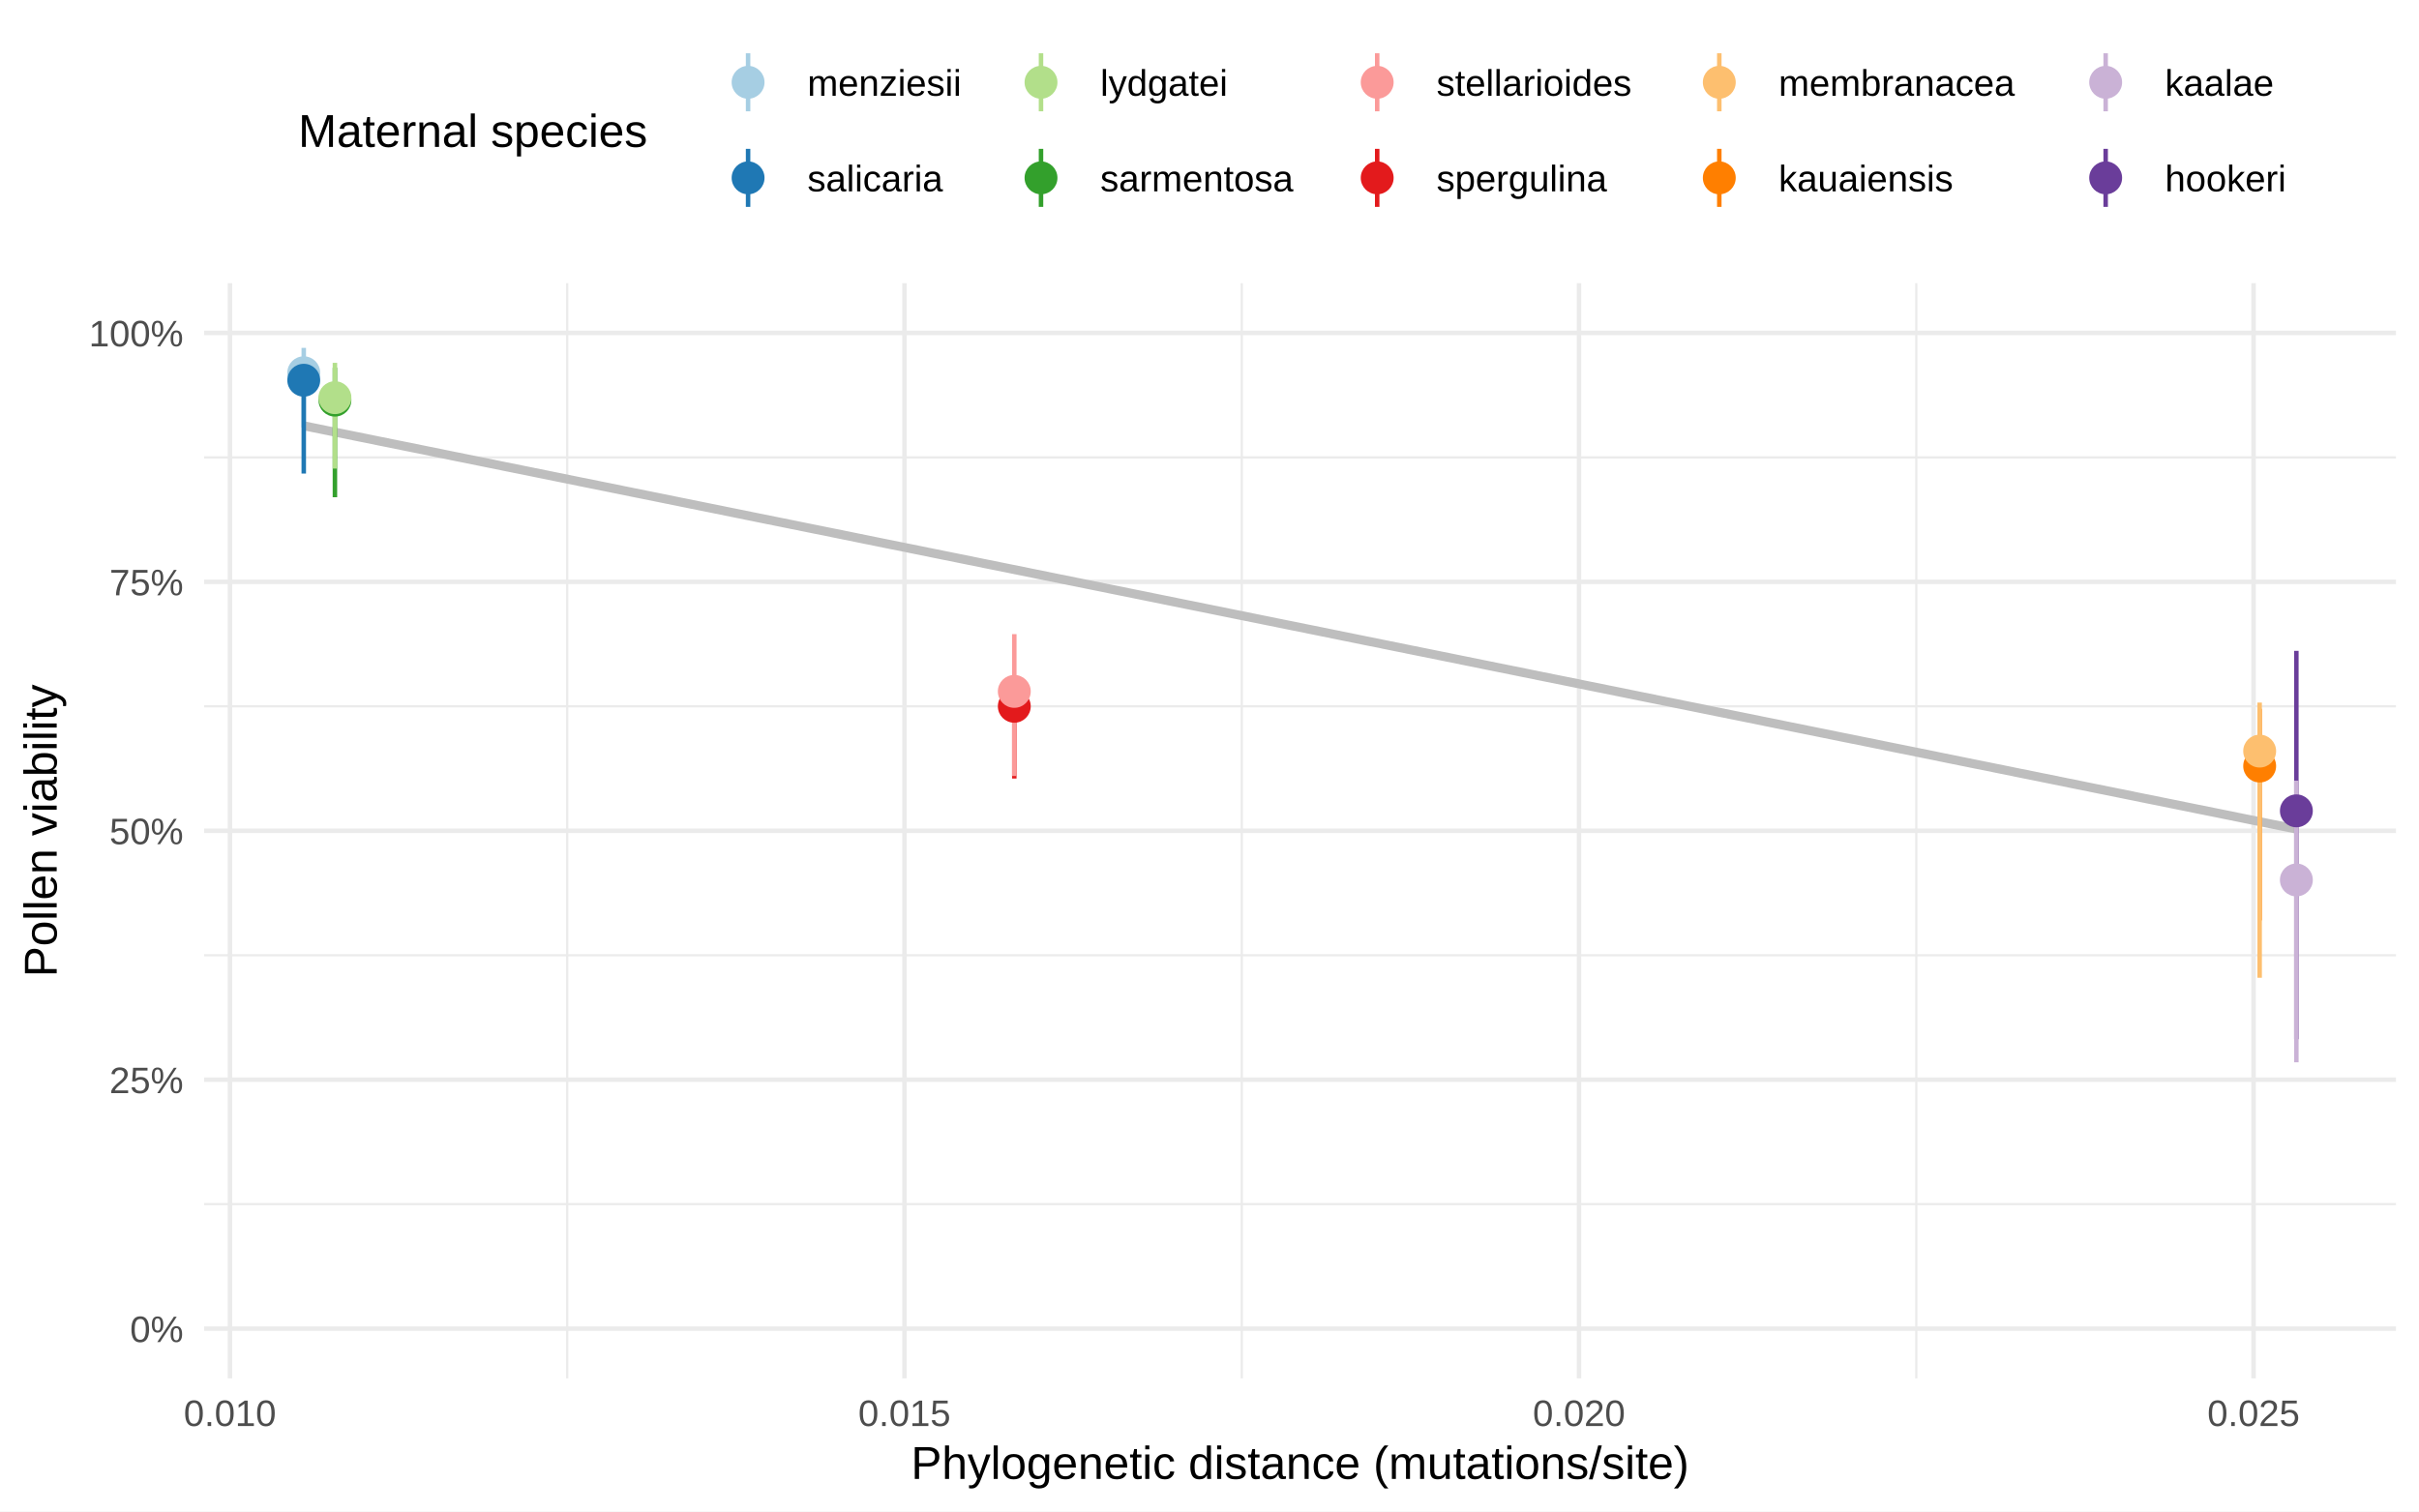
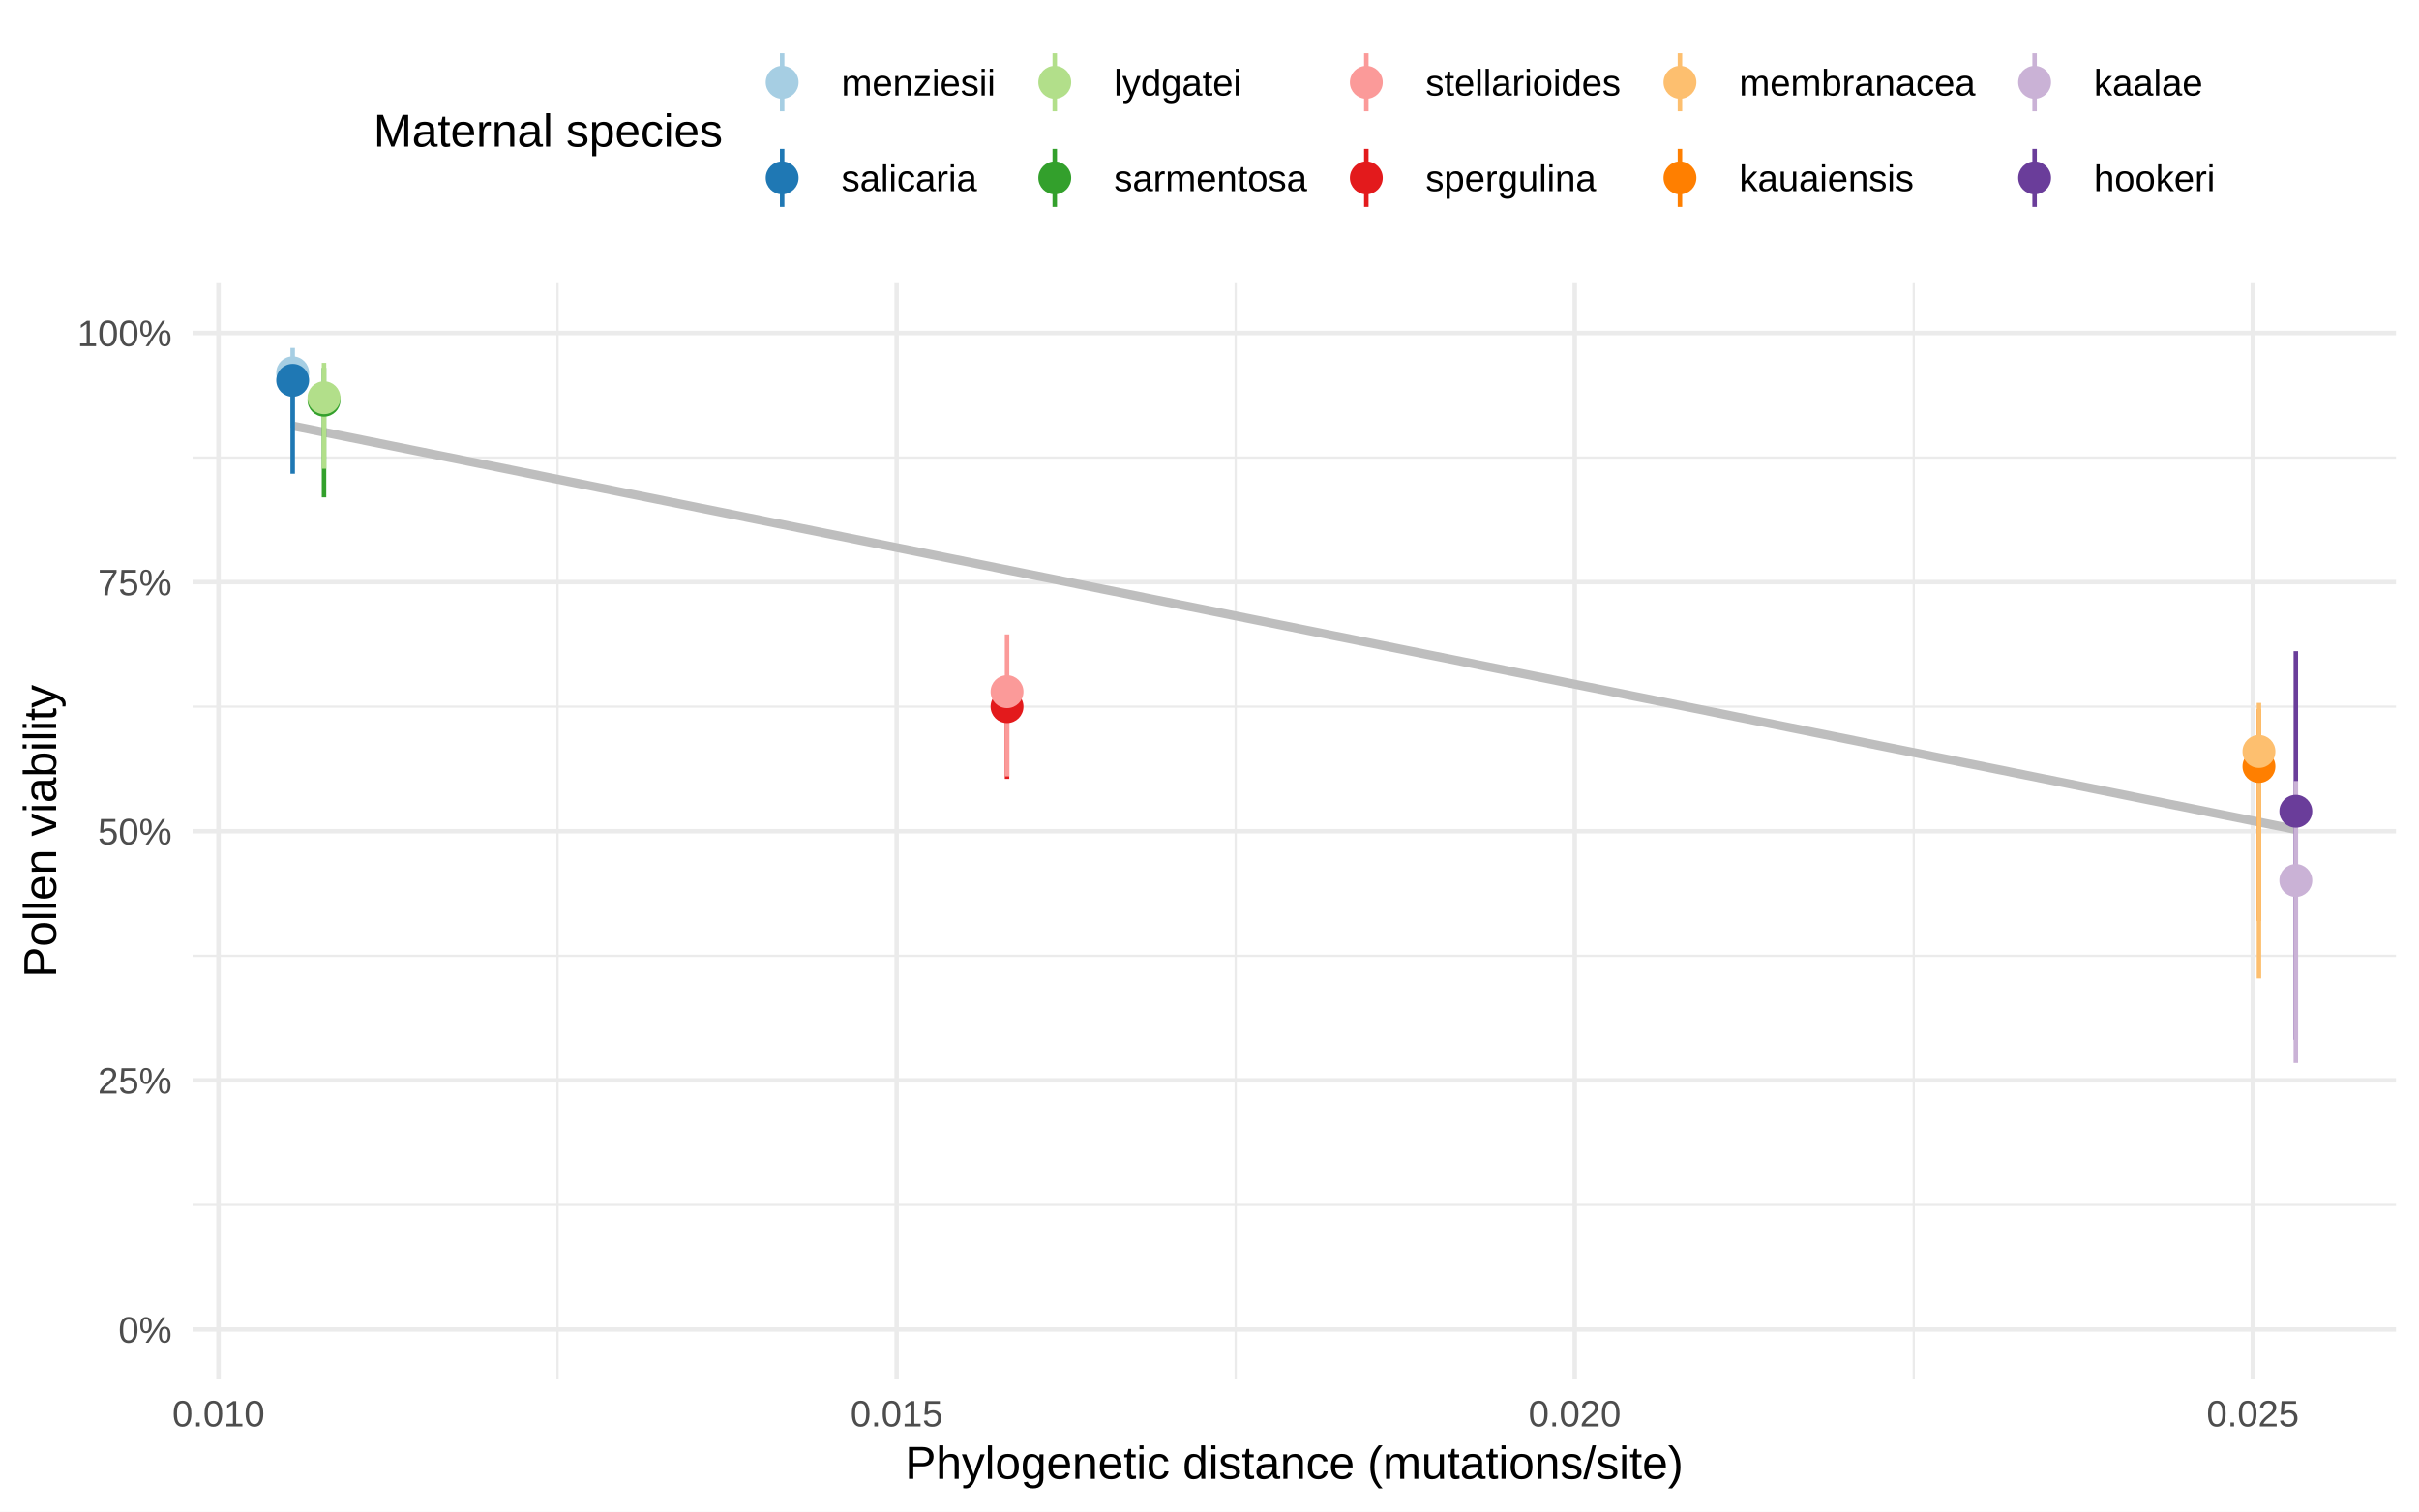
- <svg xmlns="http://www.w3.org/2000/svg" class="svglite" width="576.00pt" height="360.00pt" viewBox="0 0 576.00 360.00">
-   <defs>
-     <style type="text/css">
+ <svg xmlns="http://www.w3.org/2000/svg" width="576.00pt" height="360.00pt" viewBox="0 0 576.00 360.00">
+   <g class="svglite">
+     <defs>
+       <style type="text/css">
    .svglite line, .svglite polyline, .svglite polygon, .svglite path, .svglite rect, .svglite circle {
      fill: none;
      stroke: #000000;
      stroke-linecap: round;
      stroke-linejoin: round;
      stroke-miterlimit: 10.00;
    }
    .svglite text {
      white-space: pre;
    }
+     .svglite g.glyphgroup path {
+       fill: inherit;
+       stroke: none;
+     }
  </style>
-   </defs>
-   <rect width="100%" height="100%" style="stroke: none; fill: #FFFFFF;" />
-   <defs>
-     <clipPath id="cpMC4wMHw1NzYuMDB8MC4wMHwzNjAuMDA=">
-       <rect x="0.00" y="0.00" width="576.00" height="360.00" />
-     </clipPath>
-   </defs>
-   <g clip-path="url(#cpMC4wMHw1NzYuMDB8MC4wMHwzNjAuMDA=)">
- </g>
-   <defs>
-     <clipPath id="cpNDguNjB8NTcwLjUyfDY3LjQ0fDMyOC4yOQ==">
-       <rect x="48.60" y="67.44" width="521.92" height="260.86" />
-     </clipPath>
-   </defs>
-   <g clip-path="url(#cpNDguNjB8NTcwLjUyfDY3LjQ0fDMyOC4yOQ==)">
-     <polyline points="48.60,286.79 570.52,286.79 " style="stroke-width: 0.53; stroke: #EBEBEB; stroke-linecap: butt;" />
-     <polyline points="48.60,227.51 570.52,227.51 " style="stroke-width: 0.53; stroke: #EBEBEB; stroke-linecap: butt;" />
-     <polyline points="48.60,168.22 570.52,168.22 " style="stroke-width: 0.53; stroke: #EBEBEB; stroke-linecap: butt;" />
-     <polyline points="48.60,108.94 570.52,108.94 " style="stroke-width: 0.53; stroke: #EBEBEB; stroke-linecap: butt;" />
-     <polyline points="135.06,328.29 135.06,67.44 " style="stroke-width: 0.53; stroke: #EBEBEB; stroke-linecap: butt;" />
-     <polyline points="295.68,328.29 295.68,67.44 " style="stroke-width: 0.53; stroke: #EBEBEB; stroke-linecap: butt;" />
-     <polyline points="456.30,328.29 456.30,67.44 " style="stroke-width: 0.53; stroke: #EBEBEB; stroke-linecap: butt;" />
-     <polyline points="48.60,316.44 570.52,316.44 " style="stroke-width: 1.07; stroke: #EBEBEB; stroke-linecap: butt;" />
-     <polyline points="48.60,257.15 570.52,257.15 " style="stroke-width: 1.07; stroke: #EBEBEB; stroke-linecap: butt;" />
-     <polyline points="48.60,197.87 570.52,197.87 " style="stroke-width: 1.07; stroke: #EBEBEB; stroke-linecap: butt;" />
-     <polyline points="48.60,138.58 570.52,138.58 " style="stroke-width: 1.07; stroke: #EBEBEB; stroke-linecap: butt;" />
-     <polyline points="48.60,79.29 570.52,79.29 " style="stroke-width: 1.07; stroke: #EBEBEB; stroke-linecap: butt;" />
-     <polyline points="54.76,328.29 54.76,67.44 " style="stroke-width: 1.07; stroke: #EBEBEB; stroke-linecap: butt;" />
-     <polyline points="215.37,328.29 215.37,67.44 " style="stroke-width: 1.07; stroke: #EBEBEB; stroke-linecap: butt;" />
-     <polyline points="375.99,328.29 375.99,67.44 " style="stroke-width: 1.07; stroke: #EBEBEB; stroke-linecap: butt;" />
-     <polyline points="536.61,328.29 536.61,67.44 " style="stroke-width: 1.07; stroke: #EBEBEB; stroke-linecap: butt;" />
-     <polyline points="72.33,101.41 78.33,102.63 84.34,103.84 90.34,105.06 96.35,106.27 102.36,107.49 108.36,108.71 114.37,109.92 120.37,111.14 126.38,112.35 132.39,113.57 138.39,114.79 144.40,116.00 150.40,117.22 156.41,118.43 162.42,119.65 168.42,120.86 174.43,122.08 180.43,123.30 186.44,124.51 192.45,125.73 198.45,126.94 204.46,128.16 210.46,129.38 216.47,130.59 222.48,131.81 228.48,133.02 234.49,134.24 240.49,135.45 246.50,136.67 252.51,137.89 258.51,139.10 264.52,140.32 270.52,141.53 276.53,142.75 282.54,143.97 288.54,145.18 294.55,146.40 300.55,147.61 306.56,148.83 312.56,150.04 318.57,151.26 324.58,152.48 330.58,153.69 336.59,154.91 342.59,156.12 348.60,157.34 354.61,158.56 360.61,159.77 366.62,160.99 372.62,162.20 378.63,163.42 384.64,164.63 390.64,165.85 396.65,167.07 402.65,168.28 408.66,169.50 414.67,170.71 420.67,171.93 426.68,173.15 432.68,174.36 438.69,175.58 444.70,176.79 450.70,178.01 456.71,179.22 462.71,180.44 468.72,181.66 474.73,182.87 480.73,184.09 486.74,185.30 492.74,186.52 498.75,187.74 504.76,188.95 510.76,190.17 516.77,191.38 522.77,192.60 528.78,193.81 534.79,195.03 540.79,196.25 546.80,197.46 " style="stroke-width: 2.13; stroke: #BEBEBE; stroke-linecap: butt;" />
-     <line x1="538.06" y1="219.21" x2="538.06" y2="168.82" style="stroke-width: 1.07; stroke: #FF7F00; stroke-linecap: butt;" />
-     <line x1="546.80" y1="247.50" x2="546.80" y2="155.02" style="stroke-width: 1.07; stroke: #6A3D9A; stroke-linecap: butt;" />
-     <line x1="241.52" y1="185.42" x2="241.52" y2="162.89" style="stroke-width: 1.07; stroke: #E31A1C; stroke-linecap: butt;" />
-     <line x1="538.06" y1="232.88" x2="538.06" y2="167.33" style="stroke-width: 1.07; stroke: #FDBF6F; stroke-linecap: butt;" />
-     <line x1="79.75" y1="118.42" x2="79.75" y2="87.59" style="stroke-width: 1.07; stroke: #33A02C; stroke-linecap: butt;" />
-     <line x1="72.33" y1="101.82" x2="72.33" y2="82.85" style="stroke-width: 1.07; stroke: #A6CEE3; stroke-linecap: butt;" />
-     <line x1="546.80" y1="253.01" x2="546.80" y2="185.92" style="stroke-width: 1.07; stroke: #CAB2D6; stroke-linecap: butt;" />
-     <line x1="79.75" y1="111.60" x2="79.75" y2="86.41" style="stroke-width: 1.07; stroke: #B2DF8A; stroke-linecap: butt;" />
-     <line x1="72.33" y1="112.79" x2="72.33" y2="85.22" style="stroke-width: 1.07; stroke: #1F78B4; stroke-linecap: butt;" />
-     <line x1="241.52" y1="184.82" x2="241.52" y2="151.03" style="stroke-width: 1.07; stroke: #FB9A99; stroke-linecap: butt;" />
-     <circle cx="538.06" cy="182.45" r="3.56" style="stroke-width: 0.71; stroke: #FF7F00; fill: #FF7F00;" />
-     <circle cx="546.80" cy="193.12" r="3.56" style="stroke-width: 0.71; stroke: #6A3D9A; fill: #6A3D9A;" />
-     <circle cx="241.52" cy="168.22" r="3.56" style="stroke-width: 0.71; stroke: #E31A1C; fill: #E31A1C;" />
-     <circle cx="538.06" cy="178.89" r="3.56" style="stroke-width: 0.71; stroke: #FDBF6F; fill: #FDBF6F;" />
-     <circle cx="79.75" cy="95.30" r="3.56" style="stroke-width: 0.71; stroke: #33A02C; fill: #33A02C;" />
-     <circle cx="72.33" cy="88.78" r="3.56" style="stroke-width: 0.71; stroke: #A6CEE3; fill: #A6CEE3;" />
-     <circle cx="546.80" cy="209.58" r="3.56" style="stroke-width: 0.71; stroke: #CAB2D6; fill: #CAB2D6;" />
-     <circle cx="79.75" cy="94.71" r="3.56" style="stroke-width: 0.71; stroke: #B2DF8A; fill: #B2DF8A;" />
-     <circle cx="72.33" cy="90.56" r="3.56" style="stroke-width: 0.71; stroke: #1F78B4; fill: #1F78B4;" />
-     <circle cx="241.52" cy="164.67" r="3.56" style="stroke-width: 0.71; stroke: #FB9A99; fill: #FB9A99;" />
-   </g>
-   <g clip-path="url(#cpMC4wMHw1NzYuMDB8MC4wMHwzNjAuMDA=)">
-     <text x="43.67" y="319.65" text-anchor="end" style="font-size: 8.80px;fill: #4D4D4D; font-family: &quot;Arial&quot;;">0%</text>
-     <text x="43.67" y="260.36" text-anchor="end" style="font-size: 8.80px;fill: #4D4D4D; font-family: &quot;Arial&quot;;">25%</text>
-     <text x="43.67" y="201.07" text-anchor="end" style="font-size: 8.80px;fill: #4D4D4D; font-family: &quot;Arial&quot;;">50%</text>
-     <text x="43.67" y="141.79" text-anchor="end" style="font-size: 8.80px;fill: #4D4D4D; font-family: &quot;Arial&quot;;">75%</text>
-     <text x="43.67" y="82.50" text-anchor="end" style="font-size: 8.80px;fill: #4D4D4D; font-family: &quot;Arial&quot;;">100%</text>
-     <text x="54.76" y="339.64" text-anchor="middle" style="font-size: 8.80px;fill: #4D4D4D; font-family: &quot;Arial&quot;;">0.010</text>
-     <text x="215.37" y="339.64" text-anchor="middle" style="font-size: 8.80px;fill: #4D4D4D; font-family: &quot;Arial&quot;;">0.015</text>
-     <text x="375.99" y="339.64" text-anchor="middle" style="font-size: 8.80px;fill: #4D4D4D; font-family: &quot;Arial&quot;;">0.020</text>
-     <text x="536.61" y="339.64" text-anchor="middle" style="font-size: 8.80px;fill: #4D4D4D; font-family: &quot;Arial&quot;;">0.025</text>
-     <text x="309.56" y="352.23" text-anchor="middle" style="font-size: 11.00px; font-family: &quot;Arial&quot;;">Phylogenetic distance (mutations/site)</text>
-     <text transform="translate(13.50,197.87) rotate(-90)" text-anchor="middle" style="font-size: 11.00px; font-family: &quot;Arial&quot;;">Pollen viability</text>
-     <text x="71.01" y="34.99" style="font-size: 11.00px; font-family: &quot;Arial&quot;;">Maternal species</text>
-     <line x1="178.13" y1="26.51" x2="178.13" y2="12.69" style="stroke-width: 1.07; stroke: #A6CEE3; stroke-linecap: butt;" />
-     <circle cx="178.13" cy="19.60" r="3.56" style="stroke-width: 0.71; stroke: #A6CEE3; fill: #A6CEE3;" />
-     <line x1="178.13" y1="49.27" x2="178.13" y2="35.45" style="stroke-width: 1.07; stroke: #1F78B4; stroke-linecap: butt;" />
-     <circle cx="178.13" cy="42.36" r="3.56" style="stroke-width: 0.71; stroke: #1F78B4; fill: #1F78B4;" />
-     <line x1="247.88" y1="26.51" x2="247.88" y2="12.69" style="stroke-width: 1.07; stroke: #B2DF8A; stroke-linecap: butt;" />
-     <circle cx="247.88" cy="19.60" r="3.56" style="stroke-width: 0.71; stroke: #B2DF8A; fill: #B2DF8A;" />
-     <line x1="247.88" y1="49.27" x2="247.88" y2="35.45" style="stroke-width: 1.07; stroke: #33A02C; stroke-linecap: butt;" />
-     <circle cx="247.88" cy="42.36" r="3.56" style="stroke-width: 0.71; stroke: #33A02C; fill: #33A02C;" />
-     <line x1="327.93" y1="26.51" x2="327.93" y2="12.69" style="stroke-width: 1.07; stroke: #FB9A99; stroke-linecap: butt;" />
-     <circle cx="327.93" cy="19.60" r="3.56" style="stroke-width: 0.71; stroke: #FB9A99; fill: #FB9A99;" />
-     <line x1="327.93" y1="49.27" x2="327.93" y2="35.45" style="stroke-width: 1.07; stroke: #E31A1C; stroke-linecap: butt;" />
-     <circle cx="327.93" cy="42.36" r="3.56" style="stroke-width: 0.71; stroke: #E31A1C; fill: #E31A1C;" />
-     <line x1="409.39" y1="26.51" x2="409.39" y2="12.69" style="stroke-width: 1.07; stroke: #FDBF6F; stroke-linecap: butt;" />
-     <circle cx="409.39" cy="19.60" r="3.56" style="stroke-width: 0.71; stroke: #FDBF6F; fill: #FDBF6F;" />
-     <line x1="409.39" y1="49.27" x2="409.39" y2="35.45" style="stroke-width: 1.07; stroke: #FF7F00; stroke-linecap: butt;" />
-     <circle cx="409.39" cy="42.36" r="3.56" style="stroke-width: 0.71; stroke: #FF7F00; fill: #FF7F00;" />
-     <line x1="501.39" y1="26.51" x2="501.39" y2="12.69" style="stroke-width: 1.07; stroke: #CAB2D6; stroke-linecap: butt;" />
-     <circle cx="501.39" cy="19.60" r="3.56" style="stroke-width: 0.71; stroke: #CAB2D6; fill: #CAB2D6;" />
-     <line x1="501.39" y1="49.27" x2="501.39" y2="35.45" style="stroke-width: 1.07; stroke: #6A3D9A; stroke-linecap: butt;" />
-     <circle cx="501.39" cy="42.36" r="3.56" style="stroke-width: 0.71; stroke: #6A3D9A; fill: #6A3D9A;" />
-     <text x="192.25" y="22.81" style="font-size: 8.80px; font-family: &quot;Arial&quot;;">menziesii</text>
-     <text x="192.25" y="45.57" style="font-size: 8.80px; font-family: &quot;Arial&quot;;">salicaria</text>
-     <text x="262.00" y="22.81" style="font-size: 8.80px; font-family: &quot;Arial&quot;;">lydgatei</text>
-     <text x="262.00" y="45.57" style="font-size: 8.80px; font-family: &quot;Arial&quot;;">sarmentosa</text>
-     <text x="342.05" y="22.81" style="font-size: 8.80px; font-family: &quot;Arial&quot;;">stellarioides</text>
-     <text x="342.05" y="45.57" style="font-size: 8.80px; font-family: &quot;Arial&quot;;">spergulina</text>
-     <text x="423.51" y="22.81" style="font-size: 8.80px; font-family: &quot;Arial&quot;;">membranacea</text>
-     <text x="423.51" y="45.57" style="font-size: 8.80px; font-family: &quot;Arial&quot;;">kauaiensis</text>
-     <text x="515.51" y="22.81" style="font-size: 8.80px; font-family: &quot;Arial&quot;;">kaalae</text>
-     <text x="515.51" y="45.57" style="font-size: 8.80px; font-family: &quot;Arial&quot;;">hookeri</text>
+     </defs>
+     <rect width="100%" height="100%" style="stroke: none; fill: #FFFFFF;" />
+     <defs>
+       <clipPath id="cpMC4wMHw1NzYuMDB8MC4wMHwzNjAuMDA=">
+         <rect x="0.00" y="0.00" width="576.00" height="360.00" />
+       </clipPath>
+     </defs>
+     <g clip-path="url(#cpMC4wMHw1NzYuMDB8MC4wMHwzNjAuMDA=)">
+       <rect x="0.00" y="0.00" width="576.00" height="360.00" style="stroke-width: 1.07; stroke: none; fill: #FFFFFF;" />
+     </g>
+     <defs>
+       <clipPath id="cpNDUuODV8NTcwLjUyfDY3LjQ0fDMyOC41MA==">
+         <rect x="45.85" y="67.44" width="524.67" height="261.07" />
+       </clipPath>
+     </defs>
+     <g clip-path="url(#cpNDUuODV8NTcwLjUyfDY3LjQ0fDMyOC41MA==)">
+       <polyline points="45.85,286.97 570.52,286.97 " style="stroke-width: 0.53; stroke: #EBEBEB; stroke-linecap: butt;" />
+       <polyline points="45.85,227.64 570.52,227.64 " style="stroke-width: 0.53; stroke: #EBEBEB; stroke-linecap: butt;" />
+       <polyline points="45.85,168.30 570.52,168.30 " style="stroke-width: 0.53; stroke: #EBEBEB; stroke-linecap: butt;" />
+       <polyline points="45.85,108.97 570.52,108.97 " style="stroke-width: 0.53; stroke: #EBEBEB; stroke-linecap: butt;" />
+       <polyline points="132.76,328.50 132.76,67.44 " style="stroke-width: 0.53; stroke: #EBEBEB; stroke-linecap: butt;" />
+       <polyline points="294.23,328.50 294.23,67.44 " style="stroke-width: 0.53; stroke: #EBEBEB; stroke-linecap: butt;" />
+       <polyline points="455.70,328.50 455.70,67.44 " style="stroke-width: 0.53; stroke: #EBEBEB; stroke-linecap: butt;" />
+       <polyline points="45.85,316.64 570.52,316.64 " style="stroke-width: 1.07; stroke: #EBEBEB; stroke-linecap: butt;" />
+       <polyline points="45.85,257.30 570.52,257.30 " style="stroke-width: 1.07; stroke: #EBEBEB; stroke-linecap: butt;" />
+       <polyline points="45.85,197.97 570.52,197.97 " style="stroke-width: 1.07; stroke: #EBEBEB; stroke-linecap: butt;" />
+       <polyline points="45.85,138.64 570.52,138.64 " style="stroke-width: 1.07; stroke: #EBEBEB; stroke-linecap: butt;" />
+       <polyline points="45.85,79.30 570.52,79.30 " style="stroke-width: 1.07; stroke: #EBEBEB; stroke-linecap: butt;" />
+       <polyline points="52.03,328.50 52.03,67.44 " style="stroke-width: 1.07; stroke: #EBEBEB; stroke-linecap: butt;" />
+       <polyline points="213.50,328.50 213.50,67.44 " style="stroke-width: 1.07; stroke: #EBEBEB; stroke-linecap: butt;" />
+       <polyline points="374.97,328.50 374.97,67.44 " style="stroke-width: 1.07; stroke: #EBEBEB; stroke-linecap: butt;" />
+       <polyline points="536.43,328.50 536.43,67.44 " style="stroke-width: 1.07; stroke: #EBEBEB; stroke-linecap: butt;" />
+       <polyline points="69.69,101.44 75.73,102.66 81.77,103.87 87.81,105.09 93.85,106.31 99.88,107.52 105.92,108.74 111.96,109.96 118.00,111.17 124.03,112.39 130.07,113.61 136.11,114.82 142.15,116.04 148.18,117.26 154.22,118.47 160.26,119.69 166.30,120.91 172.34,122.12 178.37,123.34 184.41,124.56 190.45,125.77 196.49,126.99 202.52,128.21 208.56,129.43 214.60,130.64 220.64,131.86 226.67,133.08 232.71,134.29 238.75,135.51 244.79,136.73 250.83,137.94 256.86,139.16 262.90,140.38 268.94,141.59 274.98,142.81 281.01,144.03 287.05,145.24 293.09,146.46 299.13,147.68 305.16,148.89 311.20,150.11 317.24,151.33 323.28,152.54 329.32,153.76 335.35,154.98 341.39,156.19 347.43,157.41 353.47,158.63 359.50,159.85 365.54,161.06 371.58,162.28 377.62,163.50 383.65,164.71 389.69,165.93 395.73,167.15 401.77,168.36 407.80,169.58 413.84,170.80 419.88,172.01 425.92,173.23 431.96,174.45 437.99,175.66 444.03,176.88 450.07,178.10 456.11,179.31 462.14,180.53 468.18,181.75 474.22,182.96 480.26,184.18 486.29,185.40 492.33,186.61 498.37,187.83 504.41,189.05 510.45,190.27 516.48,191.48 522.52,192.70 528.56,193.92 534.60,195.13 540.63,196.35 546.67,197.57 " style="stroke-width: 2.13; stroke: #BEBEBE; stroke-linecap: butt;" />
+       <line x1="537.89" y1="219.33" x2="537.89" y2="168.90" style="stroke-width: 1.07; stroke: #FF7F00; stroke-linecap: butt;" />
+       <line x1="546.67" y1="247.64" x2="546.67" y2="155.09" style="stroke-width: 1.07; stroke: #6A3D9A; stroke-linecap: butt;" />
+       <line x1="239.79" y1="185.51" x2="239.79" y2="162.96" style="stroke-width: 1.07; stroke: #E31A1C; stroke-linecap: butt;" />
+       <line x1="537.89" y1="233.01" x2="537.89" y2="167.41" style="stroke-width: 1.07; stroke: #FDBF6F; stroke-linecap: butt;" />
+       <line x1="77.15" y1="118.46" x2="77.15" y2="87.61" style="stroke-width: 1.07; stroke: #33A02C; stroke-linecap: butt;" />
+       <line x1="69.69" y1="101.85" x2="69.69" y2="82.86" style="stroke-width: 1.07; stroke: #A6CEE3; stroke-linecap: butt;" />
+       <line x1="546.67" y1="253.16" x2="546.67" y2="186.01" style="stroke-width: 1.07; stroke: #CAB2D6; stroke-linecap: butt;" />
+       <line x1="77.15" y1="111.64" x2="77.15" y2="86.42" style="stroke-width: 1.07; stroke: #B2DF8A; stroke-linecap: butt;" />
+       <line x1="69.69" y1="112.83" x2="69.69" y2="85.24" style="stroke-width: 1.07; stroke: #1F78B4; stroke-linecap: butt;" />
+       <line x1="239.79" y1="184.92" x2="239.79" y2="151.10" style="stroke-width: 1.07; stroke: #FB9A99; stroke-linecap: butt;" />
+       <circle cx="537.89" cy="182.54" r="3.56" style="stroke-width: 0.71; stroke: #FF7F00; fill: #FF7F00;" />
+       <circle cx="546.67" cy="193.22" r="3.56" style="stroke-width: 0.71; stroke: #6A3D9A; fill: #6A3D9A;" />
+       <circle cx="239.79" cy="168.30" r="3.56" style="stroke-width: 0.71; stroke: #E31A1C; fill: #E31A1C;" />
+       <circle cx="537.89" cy="178.98" r="3.56" style="stroke-width: 0.71; stroke: #FDBF6F; fill: #FDBF6F;" />
+       <circle cx="77.15" cy="95.32" r="3.56" style="stroke-width: 0.71; stroke: #33A02C; fill: #33A02C;" />
+       <circle cx="69.69" cy="88.80" r="3.56" style="stroke-width: 0.71; stroke: #A6CEE3; fill: #A6CEE3;" />
+       <circle cx="546.67" cy="209.70" r="3.56" style="stroke-width: 0.71; stroke: #CAB2D6; fill: #CAB2D6;" />
+       <circle cx="77.15" cy="94.73" r="3.56" style="stroke-width: 0.71; stroke: #B2DF8A; fill: #B2DF8A;" />
+       <circle cx="69.69" cy="90.58" r="3.56" style="stroke-width: 0.71; stroke: #1F78B4; fill: #1F78B4;" />
+       <circle cx="239.79" cy="164.74" r="3.56" style="stroke-width: 0.71; stroke: #FB9A99; fill: #FB9A99;" />
+     </g>
+     <g clip-path="url(#cpMC4wMHw1NzYuMDB8MC4wMHwzNjAuMDA=)">
+       <text x="40.91" y="319.79" text-anchor="end" style="font-size: 8.80px;fill: #4D4D4D; font-family: &quot;Arial&quot;;">0%</text>
+       <text x="40.91" y="260.45" text-anchor="end" style="font-size: 8.80px;fill: #4D4D4D; font-family: &quot;Arial&quot;;">25%</text>
+       <text x="40.91" y="201.12" text-anchor="end" style="font-size: 8.80px;fill: #4D4D4D; font-family: &quot;Arial&quot;;">50%</text>
+       <text x="40.91" y="141.79" text-anchor="end" style="font-size: 8.80px;fill: #4D4D4D; font-family: &quot;Arial&quot;;">75%</text>
+       <text x="40.91" y="82.45" text-anchor="end" style="font-size: 8.80px;fill: #4D4D4D; font-family: &quot;Arial&quot;;">100%</text>
+       <text x="52.03" y="339.74" text-anchor="middle" style="font-size: 8.80px;fill: #4D4D4D; font-family: &quot;Arial&quot;;">0.010</text>
+       <text x="213.50" y="339.74" text-anchor="middle" style="font-size: 8.80px;fill: #4D4D4D; font-family: &quot;Arial&quot;;">0.015</text>
+       <text x="374.97" y="339.74" text-anchor="middle" style="font-size: 8.80px;fill: #4D4D4D; font-family: &quot;Arial&quot;;">0.020</text>
+       <text x="536.43" y="339.74" text-anchor="middle" style="font-size: 8.80px;fill: #4D4D4D; font-family: &quot;Arial&quot;;">0.025</text>
+       <text x="308.18" y="352.20" text-anchor="middle" style="font-size: 11.00px; font-family: &quot;Arial&quot;;">Phylogenetic distance (mutations/site)</text>
+       <text transform="translate(13.36,197.97) rotate(-90)" text-anchor="middle" style="font-size: 11.00px; font-family: &quot;Arial&quot;;">Pollen viability</text>
+       <text x="88.93" y="34.92" style="font-size: 11.00px; font-family: &quot;Arial&quot;;">Maternal species</text>
+       <line x1="186.24" y1="26.51" x2="186.24" y2="12.69" style="stroke-width: 1.07; stroke: #A6CEE3; stroke-linecap: butt;" />
+       <circle cx="186.24" cy="19.60" r="3.56" style="stroke-width: 0.71; stroke: #A6CEE3; fill: #A6CEE3;" />
+       <line x1="186.24" y1="49.27" x2="186.24" y2="35.45" style="stroke-width: 1.07; stroke: #1F78B4; stroke-linecap: butt;" />
+       <circle cx="186.24" cy="42.36" r="3.56" style="stroke-width: 0.71; stroke: #1F78B4; fill: #1F78B4;" />
+       <line x1="251.15" y1="26.51" x2="251.15" y2="12.69" style="stroke-width: 1.07; stroke: #B2DF8A; stroke-linecap: butt;" />
+       <circle cx="251.15" cy="19.60" r="3.56" style="stroke-width: 0.71; stroke: #B2DF8A; fill: #B2DF8A;" />
+       <line x1="251.15" y1="49.27" x2="251.15" y2="35.45" style="stroke-width: 1.07; stroke: #33A02C; stroke-linecap: butt;" />
+       <circle cx="251.15" cy="42.36" r="3.56" style="stroke-width: 0.71; stroke: #33A02C; fill: #33A02C;" />
+       <line x1="325.34" y1="26.51" x2="325.34" y2="12.69" style="stroke-width: 1.07; stroke: #FB9A99; stroke-linecap: butt;" />
+       <circle cx="325.34" cy="19.60" r="3.56" style="stroke-width: 0.71; stroke: #FB9A99; fill: #FB9A99;" />
+       <line x1="325.34" y1="49.27" x2="325.34" y2="35.45" style="stroke-width: 1.07; stroke: #E31A1C; stroke-linecap: butt;" />
+       <circle cx="325.34" cy="42.36" r="3.56" style="stroke-width: 0.71; stroke: #E31A1C; fill: #E31A1C;" />
+       <line x1="400.02" y1="26.51" x2="400.02" y2="12.69" style="stroke-width: 1.07; stroke: #FDBF6F; stroke-linecap: butt;" />
+       <circle cx="400.02" cy="19.60" r="3.56" style="stroke-width: 0.71; stroke: #FDBF6F; fill: #FDBF6F;" />
+       <line x1="400.02" y1="49.27" x2="400.02" y2="35.45" style="stroke-width: 1.07; stroke: #FF7F00; stroke-linecap: butt;" />
+       <circle cx="400.02" cy="42.36" r="3.56" style="stroke-width: 0.71; stroke: #FF7F00; fill: #FF7F00;" />
+       <line x1="484.47" y1="26.51" x2="484.47" y2="12.69" style="stroke-width: 1.07; stroke: #CAB2D6; stroke-linecap: butt;" />
+       <circle cx="484.47" cy="19.60" r="3.56" style="stroke-width: 0.71; stroke: #CAB2D6; fill: #CAB2D6;" />
+       <line x1="484.47" y1="49.27" x2="484.47" y2="35.45" style="stroke-width: 1.07; stroke: #6A3D9A; stroke-linecap: butt;" />
+       <circle cx="484.47" cy="42.36" r="3.56" style="stroke-width: 0.71; stroke: #6A3D9A; fill: #6A3D9A;" />
+       <text x="200.36" y="22.75" style="font-size: 8.80px; font-family: &quot;Arial&quot;;">menziesii</text>
+       <text x="200.36" y="45.51" style="font-size: 8.80px; font-family: &quot;Arial&quot;;">salicaria</text>
+       <text x="265.27" y="22.75" style="font-size: 8.80px; font-family: &quot;Arial&quot;;">lydgatei</text>
+       <text x="265.27" y="45.51" style="font-size: 8.80px; font-family: &quot;Arial&quot;;">sarmentosa</text>
+       <text x="339.46" y="22.75" style="font-size: 8.80px; font-family: &quot;Arial&quot;;">stellarioides</text>
+       <text x="339.46" y="45.51" style="font-size: 8.80px; font-family: &quot;Arial&quot;;">spergulina</text>
+       <text x="414.14" y="22.75" style="font-size: 8.80px; font-family: &quot;Arial&quot;;">membranacea</text>
+       <text x="414.14" y="45.51" style="font-size: 8.80px; font-family: &quot;Arial&quot;;">kauaiensis</text>
+       <text x="498.59" y="22.75" style="font-size: 8.80px; font-family: &quot;Arial&quot;;">kaalae</text>
+       <text x="498.59" y="45.51" style="font-size: 8.80px; font-family: &quot;Arial&quot;;">hookeri</text>
+     </g>
  </g>
</svg>
